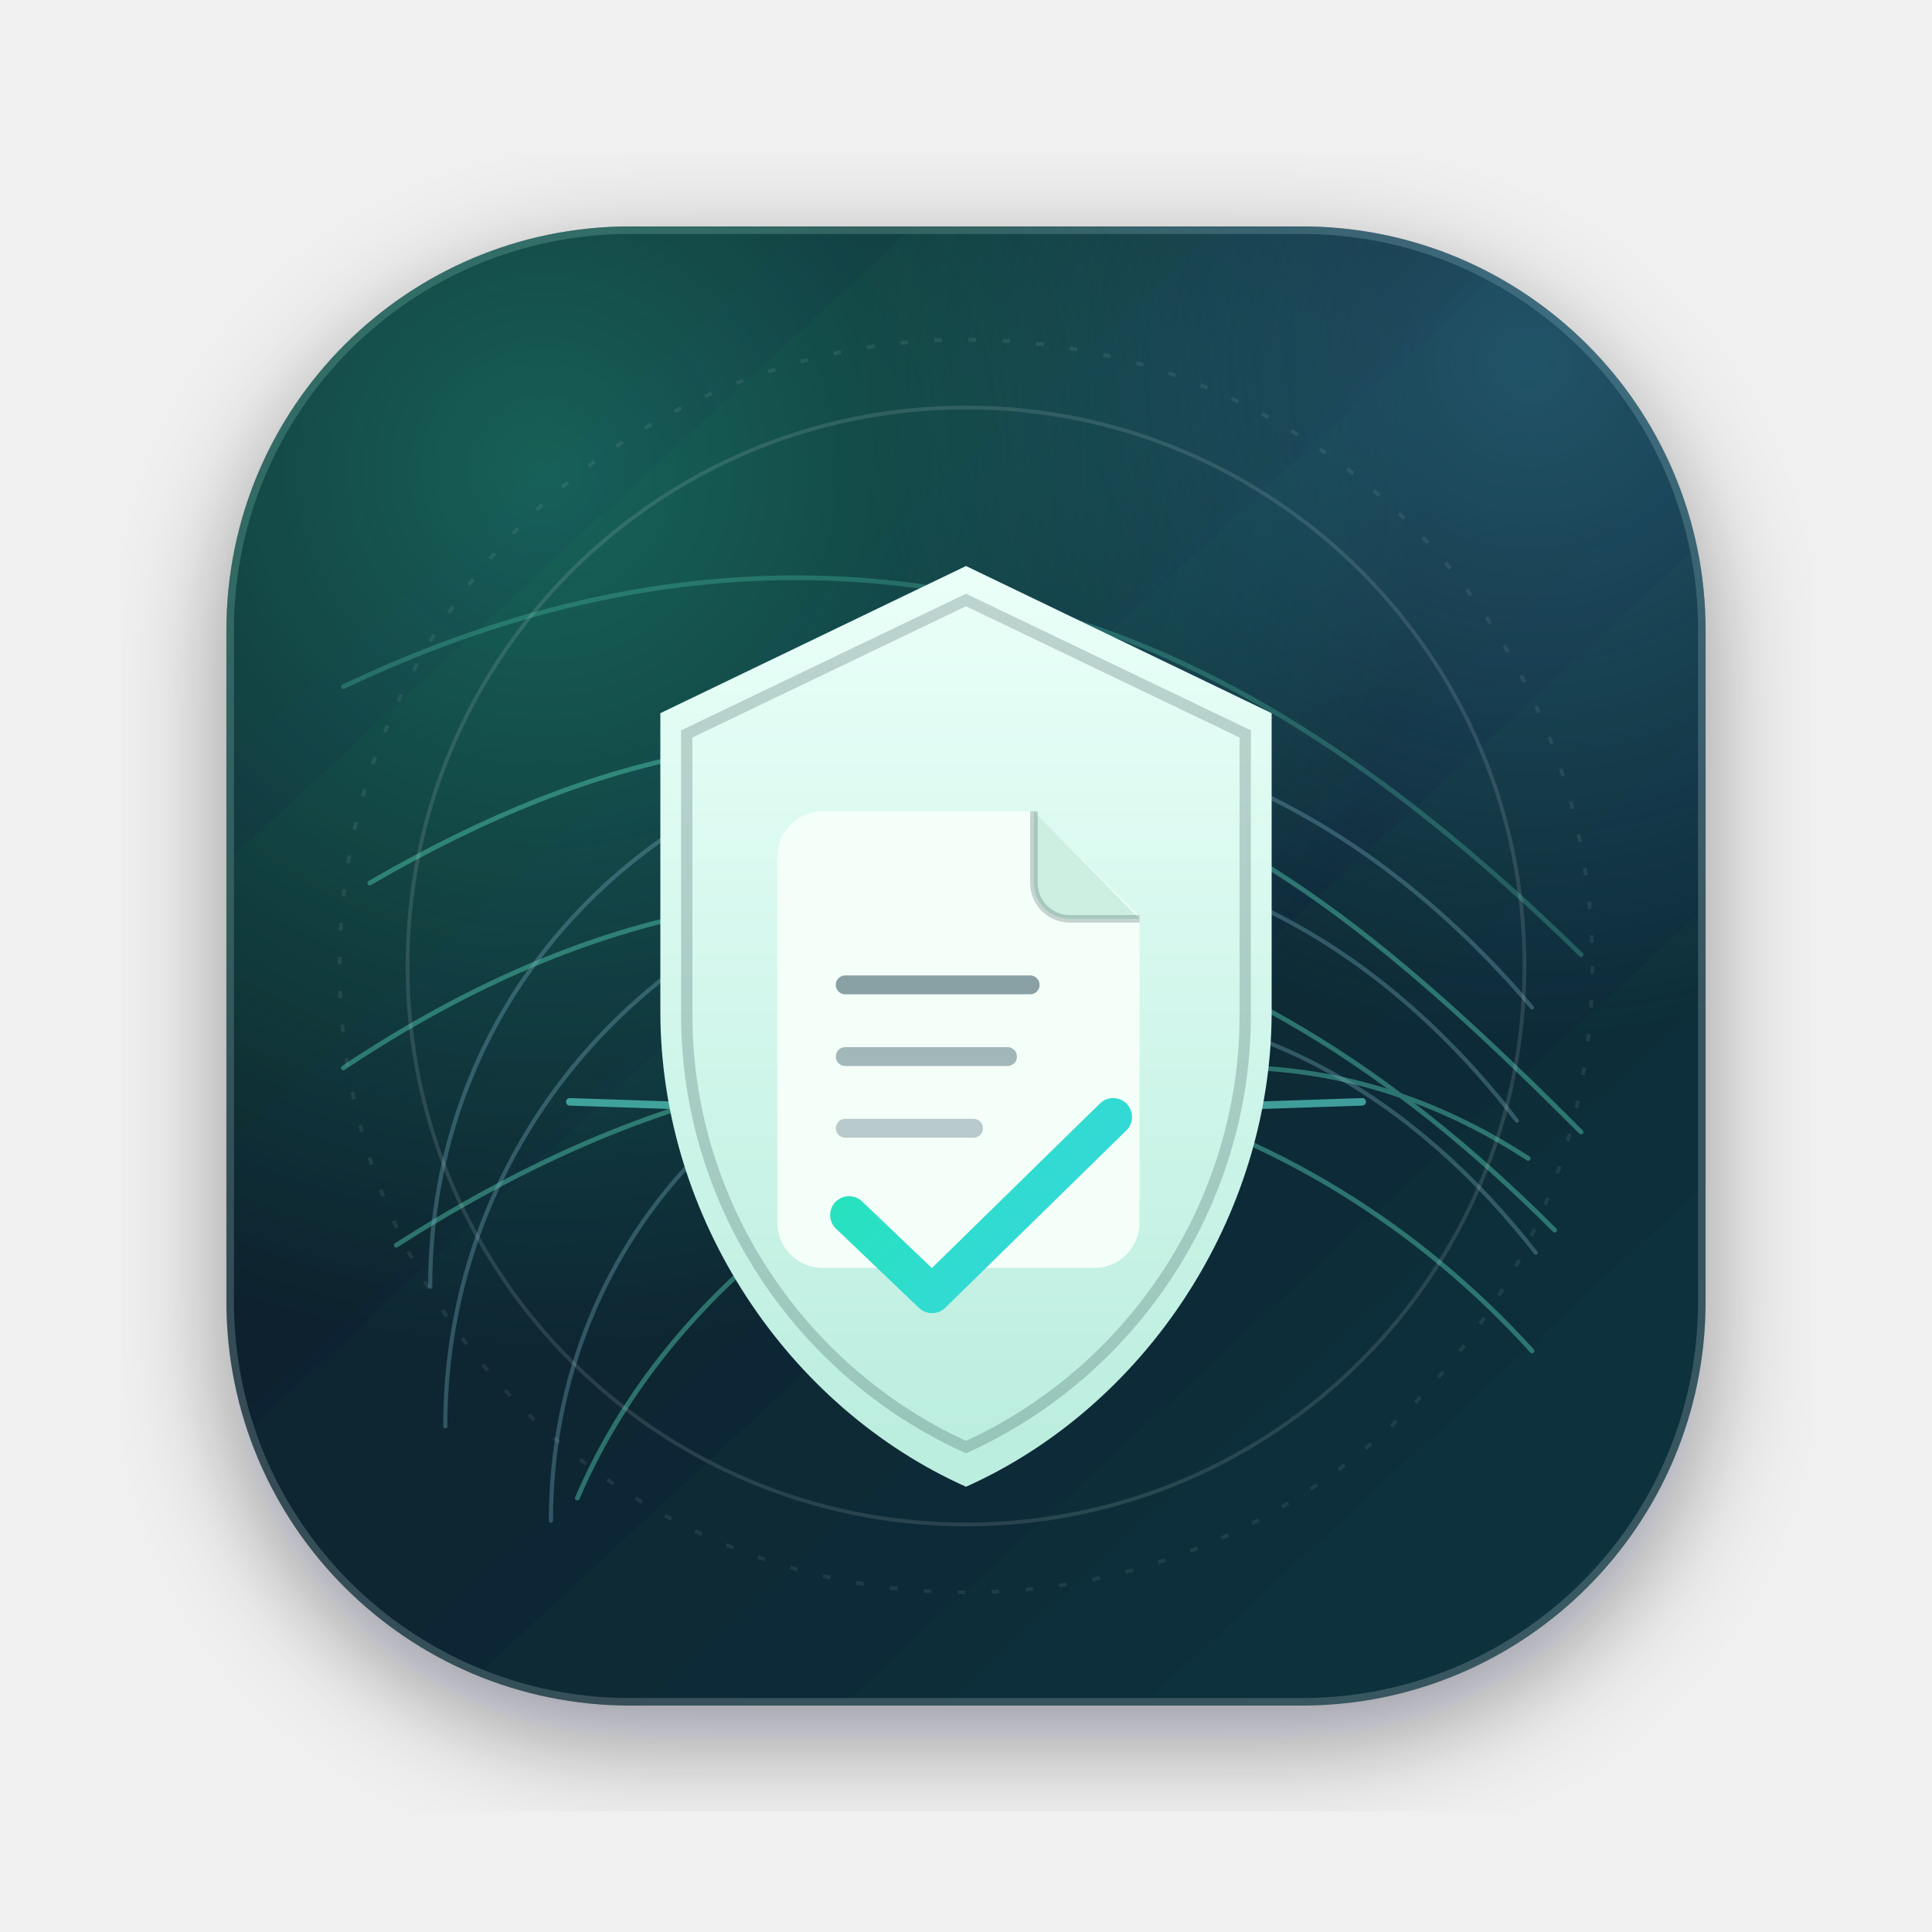
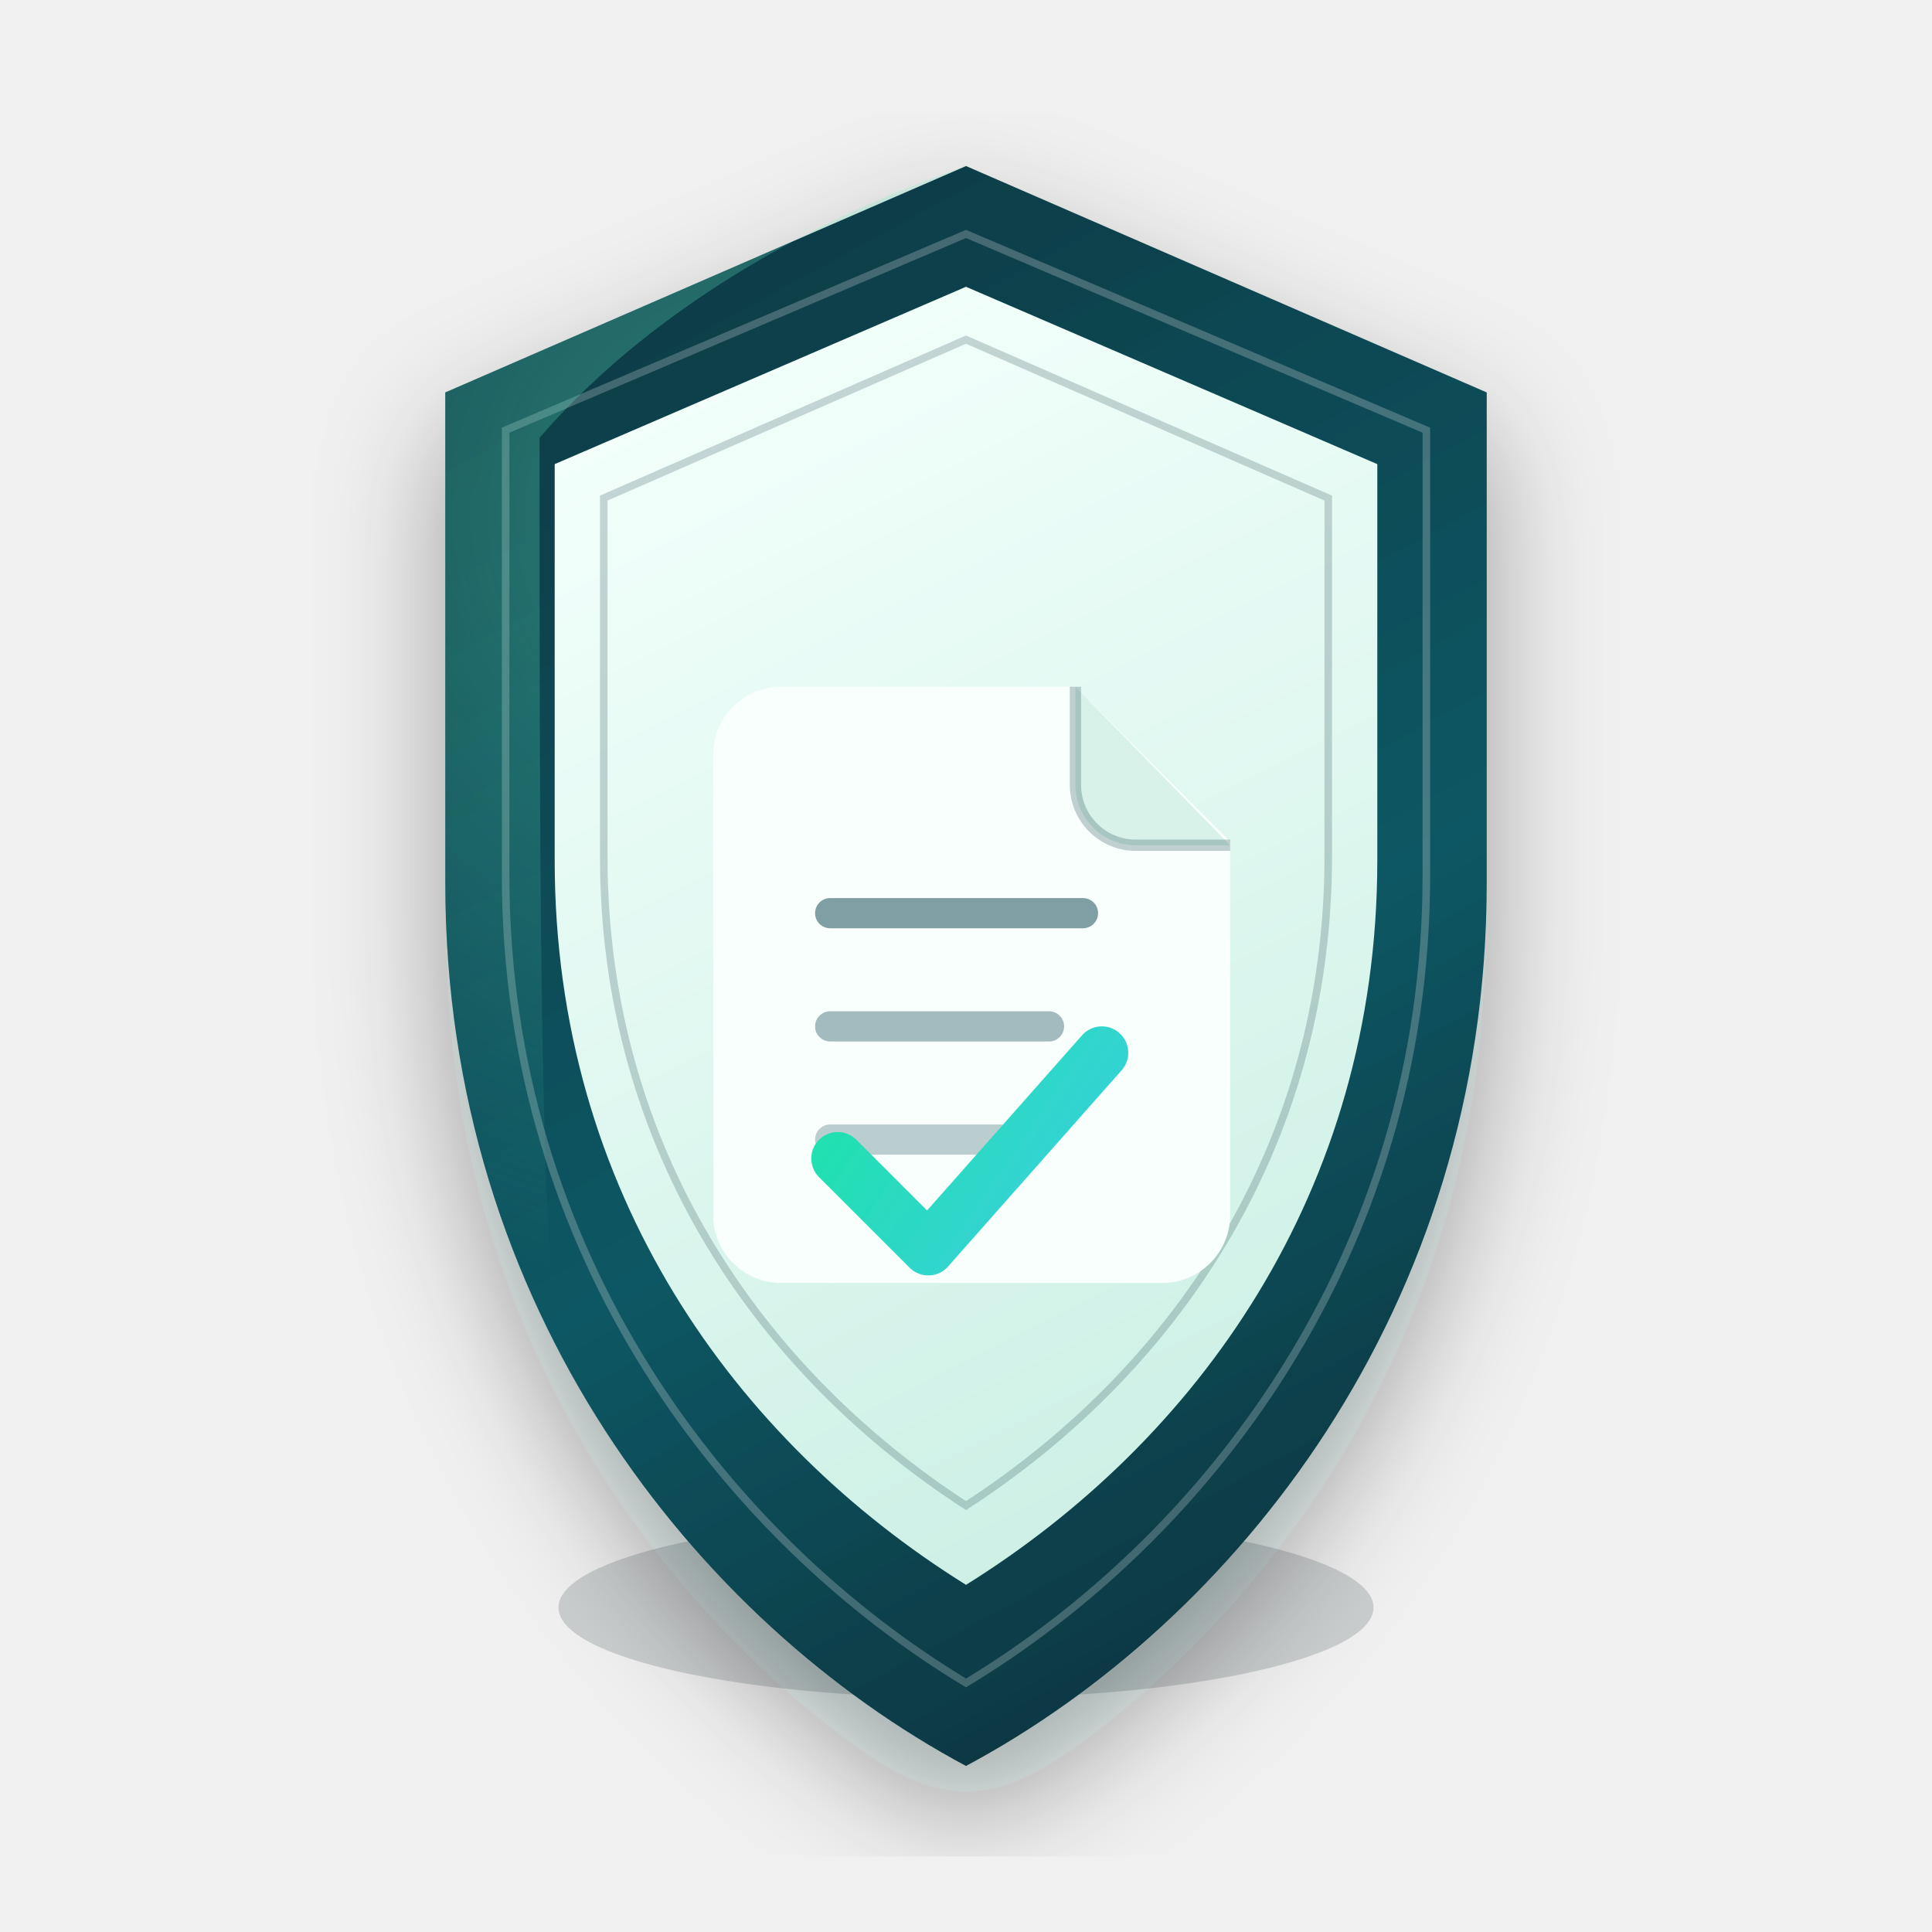
- <svg xmlns="http://www.w3.org/2000/svg" width="1024" height="1024" viewBox="0 0 1024 1024" fill="none">
+ <svg xmlns="http://www.w3.org/2000/svg" width="1024" height="1024" viewBox="0 0 512 512" fill="none">
  <defs>
-     <linearGradient id="bgGradient" x1="164" y1="136" x2="860" y2="888" gradientUnits="userSpaceOnUse">
-       <stop offset="0" stop-color="#071B24" />
-       <stop offset="0.58" stop-color="#0A2834" />
-       <stop offset="1" stop-color="#0E3440" />
+     <linearGradient id="shieldOuter" x1="152" y1="62" x2="368" y2="458" gradientUnits="userSpaceOnUse">
+       <stop offset="0" stop-color="#0E3A45" />
+       <stop offset="0.56" stop-color="#115763" />
+       <stop offset="1" stop-color="#0B2F3A" />
    </linearGradient>
-     <radialGradient id="mintGlow" cx="0" cy="0" r="1" gradientUnits="userSpaceOnUse" gradientTransform="translate(286 248) rotate(40) scale(470)">
-       <stop stop-color="#2AE3B7" stop-opacity="0.34" />
-       <stop offset="1" stop-color="#2AE3B7" stop-opacity="0" />
+     <linearGradient id="shieldInner" x1="186" y1="104" x2="336" y2="402" gradientUnits="userSpaceOnUse">
+       <stop offset="0" stop-color="#F2FFFB" />
+       <stop offset="1" stop-color="#CBEFE4" />
+     </linearGradient>
+     <linearGradient id="checkGradient" x1="220" y1="300" x2="302" y2="356" gradientUnits="userSpaceOnUse">
+       <stop offset="0" stop-color="#22E0B1" />
+       <stop offset="1" stop-color="#41C9EE" />
+     </linearGradient>
+     <radialGradient id="glow" cx="0" cy="0" r="1" gradientUnits="userSpaceOnUse" gradientTransform="translate(202 136) rotate(42) scale(210)">
+       <stop stop-color="#63F0C6" stop-opacity="0.36" />
+       <stop offset="1" stop-color="#63F0C6" stop-opacity="0" />
    </radialGradient>
-     <radialGradient id="skyGlow" cx="0" cy="0" r="1" gradientUnits="userSpaceOnUse" gradientTransform="translate(812 190) rotate(136) scale(360)">
-       <stop stop-color="#56C8F3" stop-opacity="0.28" />
-       <stop offset="1" stop-color="#56C8F3" stop-opacity="0" />
-     </radialGradient>
-     <linearGradient id="shieldGradient" x1="512" y1="312" x2="512" y2="760" gradientUnits="userSpaceOnUse">
-       <stop offset="0" stop-color="#E9FFF8" />
-       <stop offset="1" stop-color="#BCEEDF" />
-     </linearGradient>
-     <linearGradient id="checkGradient" x1="425" y1="598" x2="612" y2="748" gradientUnits="userSpaceOnUse">
-       <stop offset="0" stop-color="#22E6B4" />
-       <stop offset="1" stop-color="#41CFF2" />
-     </linearGradient>
-     <filter id="softShadow" x="64" y="64" width="896" height="896" filterUnits="userSpaceOnUse" color-interpolation-filters="sRGB">
-       <feDropShadow dx="0" dy="18" stdDeviation="28" flood-color="#001018" flood-opacity="0.38" />
-     </filter>
-     <filter id="nodeGlow" x="-40" y="-40" width="80" height="80" filterUnits="userSpaceOnUse" color-interpolation-filters="sRGB">
-       <feGaussianBlur stdDeviation="6" />
+     <filter id="drop" x="80" y="16" width="352" height="476" filterUnits="userSpaceOnUse" color-interpolation-filters="sRGB">
+       <feDropShadow dx="0" dy="14" stdDeviation="16" flood-color="#02151C" flood-opacity="0.34" />
    </filter>
  </defs>
-   <g filter="url(#softShadow)">
-     <rect x="120" y="120" width="784" height="784" rx="214" fill="url(#bgGradient)" />
-     <rect x="122" y="122" width="780" height="780" rx="212" stroke="white" stroke-opacity="0.18" stroke-width="4" />
+   <ellipse cx="256" cy="426" rx="108" ry="24" fill="#00141C" fill-opacity="0.16" />
+   <g filter="url(#drop)">
+     <path d="M256 44L118 104V234C118 347 185 430 256 468C327 430 394 347 394 234V104L256 44Z" fill="url(#shieldOuter)" />
+     <path d="M256 62L134 114V232C134 333 193 408 256 446C319 408 378 333 378 232V114L256 62Z" stroke="white" stroke-opacity="0.22" stroke-width="2" />
+     <path d="M256 76L147 123V228C147 316 195 382 256 420C317 382 365 316 365 228V123L256 76Z" fill="url(#shieldInner)" />
+     <path d="M256 90L160 132V227C160 305 202 364 256 399C310 364 352 305 352 227V132L256 90Z" stroke="#0B2F3A" stroke-opacity="0.2" stroke-width="2" />
+     <path d="M207 182H285L326 223V322C326 331.941 317.941 340 308 340H207C197.059 340 189 331.941 189 322V200C189 190.059 197.059 182 207 182Z" fill="#F9FFFC" />
+     <path d="M285 182V208C285 216.837 292.163 224 301 224H326L285 182Z" fill="#D8F2E9" />
+     <path d="M285 182V208C285 216.837 292.163 224 301 224H326" stroke="#103D49" stroke-opacity="0.24" stroke-width="3" />
+     <path d="M220 242H287" stroke="#184E5A" stroke-opacity="0.54" stroke-width="8" stroke-linecap="round" />
+     <path d="M220 272H278" stroke="#184E5A" stroke-opacity="0.38" stroke-width="8" stroke-linecap="round" />
+     <path d="M220 302H266" stroke="#184E5A" stroke-opacity="0.28" stroke-width="8" stroke-linecap="round" />
+     <path d="M222 307L246 331L292 279" fill="none" stroke="url(#checkGradient)" stroke-width="14" stroke-linecap="round" stroke-linejoin="round" />
  </g>
-   <rect x="120" y="120" width="784" height="784" rx="214" fill="url(#mintGlow)" />
-   <rect x="120" y="120" width="784" height="784" rx="214" fill="url(#skyGlow)" />
-   <g opacity="0.42" stroke="#58D9B9" stroke-width="2.5" stroke-linecap="round">
-     <path d="M196 468C320 396 428 376 548 406C662 434 746 508 838 600" />
-     <path d="M182 566C308 482 430 458 550 488C648 512 736 564 824 652" />
-     <path d="M210 660C338 578 464 546 584 578C676 602 752 650 812 716" />
-     <path d="M306 794C348 696 440 620 546 584C642 552 730 562 810 614" />
-     <path d="M182 364C312 302 436 292 552 324C654 352 746 416 838 506" stroke-opacity="0.62" />
-   </g>
-   <g opacity="0.34" stroke="#78AFC2" stroke-width="2.2" stroke-linecap="round">
-     <path d="M292 806C292 654 410 532 564 532C666 532 750 582 814 664" />
-     <path d="M236 756C236 596 360 466 518 454C630 444 730 498 804 594" />
-     <path d="M228 682C228 534 334 420 472 394C602 370 722 428 812 534" />
-   </g>
-   <g opacity="0.68">
-     <path d="M354 408L452 462" stroke="#56D4C9" stroke-width="4" stroke-linecap="round" />
-     <path d="M670 414L572 462" stroke="#56D4C9" stroke-width="4" stroke-linecap="round" />
-     <path d="M302 584L422 588" stroke="#56D4C9" stroke-width="4" stroke-linecap="round" />
-     <path d="M722 584L602 588" stroke="#56D4C9" stroke-width="4" stroke-linecap="round" />
-     <path d="M512 312L512 434" stroke="#56D4C9" stroke-width="4" stroke-linecap="round" />
-   </g>
-   <g>
-     <circle cx="452" cy="462" r="10" fill="#95FFE3" />
-     <circle cx="572" cy="462" r="10" fill="#95FFE3" />
-     <circle cx="422" cy="588" r="10" fill="#95FFE3" />
-     <circle cx="602" cy="588" r="10" fill="#95FFE3" />
-     <circle cx="512" cy="434" r="10" fill="#95FFE3" />
-     <circle cx="512" cy="434" r="18" fill="#95FFE3" fill-opacity="0.18" filter="url(#nodeGlow)" />
-   </g>
-   <path d="M512 300L674 378V536C674 646 606 746 512 788C418 746 350 646 350 536V378L512 300Z" fill="url(#shieldGradient)" />
-   <path d="M512 318L660 389V538C660 638 600 727 512 767C424 727 364 638 364 538V389L512 318Z" stroke="#0E2A2E" stroke-opacity="0.2" stroke-width="6" />
-   <path d="M436 430H548L604 486V648C604 661.255 593.255 672 580 672H436C422.745 672 412 661.255 412 648V454C412 440.745 422.745 430 436 430Z" fill="#F4FFF9" />
-   <path d="M548 430V468C548 478.493 556.507 487 567 487H604L548 430Z" fill="#CDEFE2" />
-   <path d="M548 430V468C548 478.493 556.507 487 567 487H604" stroke="#0E2A2E" stroke-opacity="0.2" stroke-width="4" />
-   <path d="M448 522H546" stroke="#1E4252" stroke-opacity="0.5" stroke-width="10" stroke-linecap="round" />
-   <path d="M448 560H534" stroke="#1E4252" stroke-opacity="0.38" stroke-width="10" stroke-linecap="round" />
-   <path d="M448 598H516" stroke="#1E4252" stroke-opacity="0.28" stroke-width="10" stroke-linecap="round" />
-   <path d="M450 644L494 686L590 592" fill="none" stroke="url(#checkGradient)" stroke-width="20" stroke-linecap="round" stroke-linejoin="round" />
-   <circle cx="512" cy="512" r="296" stroke="white" stroke-opacity="0.12" stroke-width="2" />
-   <circle cx="512" cy="512" r="332" stroke="white" stroke-opacity="0.08" stroke-width="2" stroke-dasharray="4 14" />
+   <path d="M143 116C175 79 221 56 256 44L118 104V234C118 279 129 321 147 356C143 303 143 226 143 116Z" fill="url(#glow)" />
</svg>
